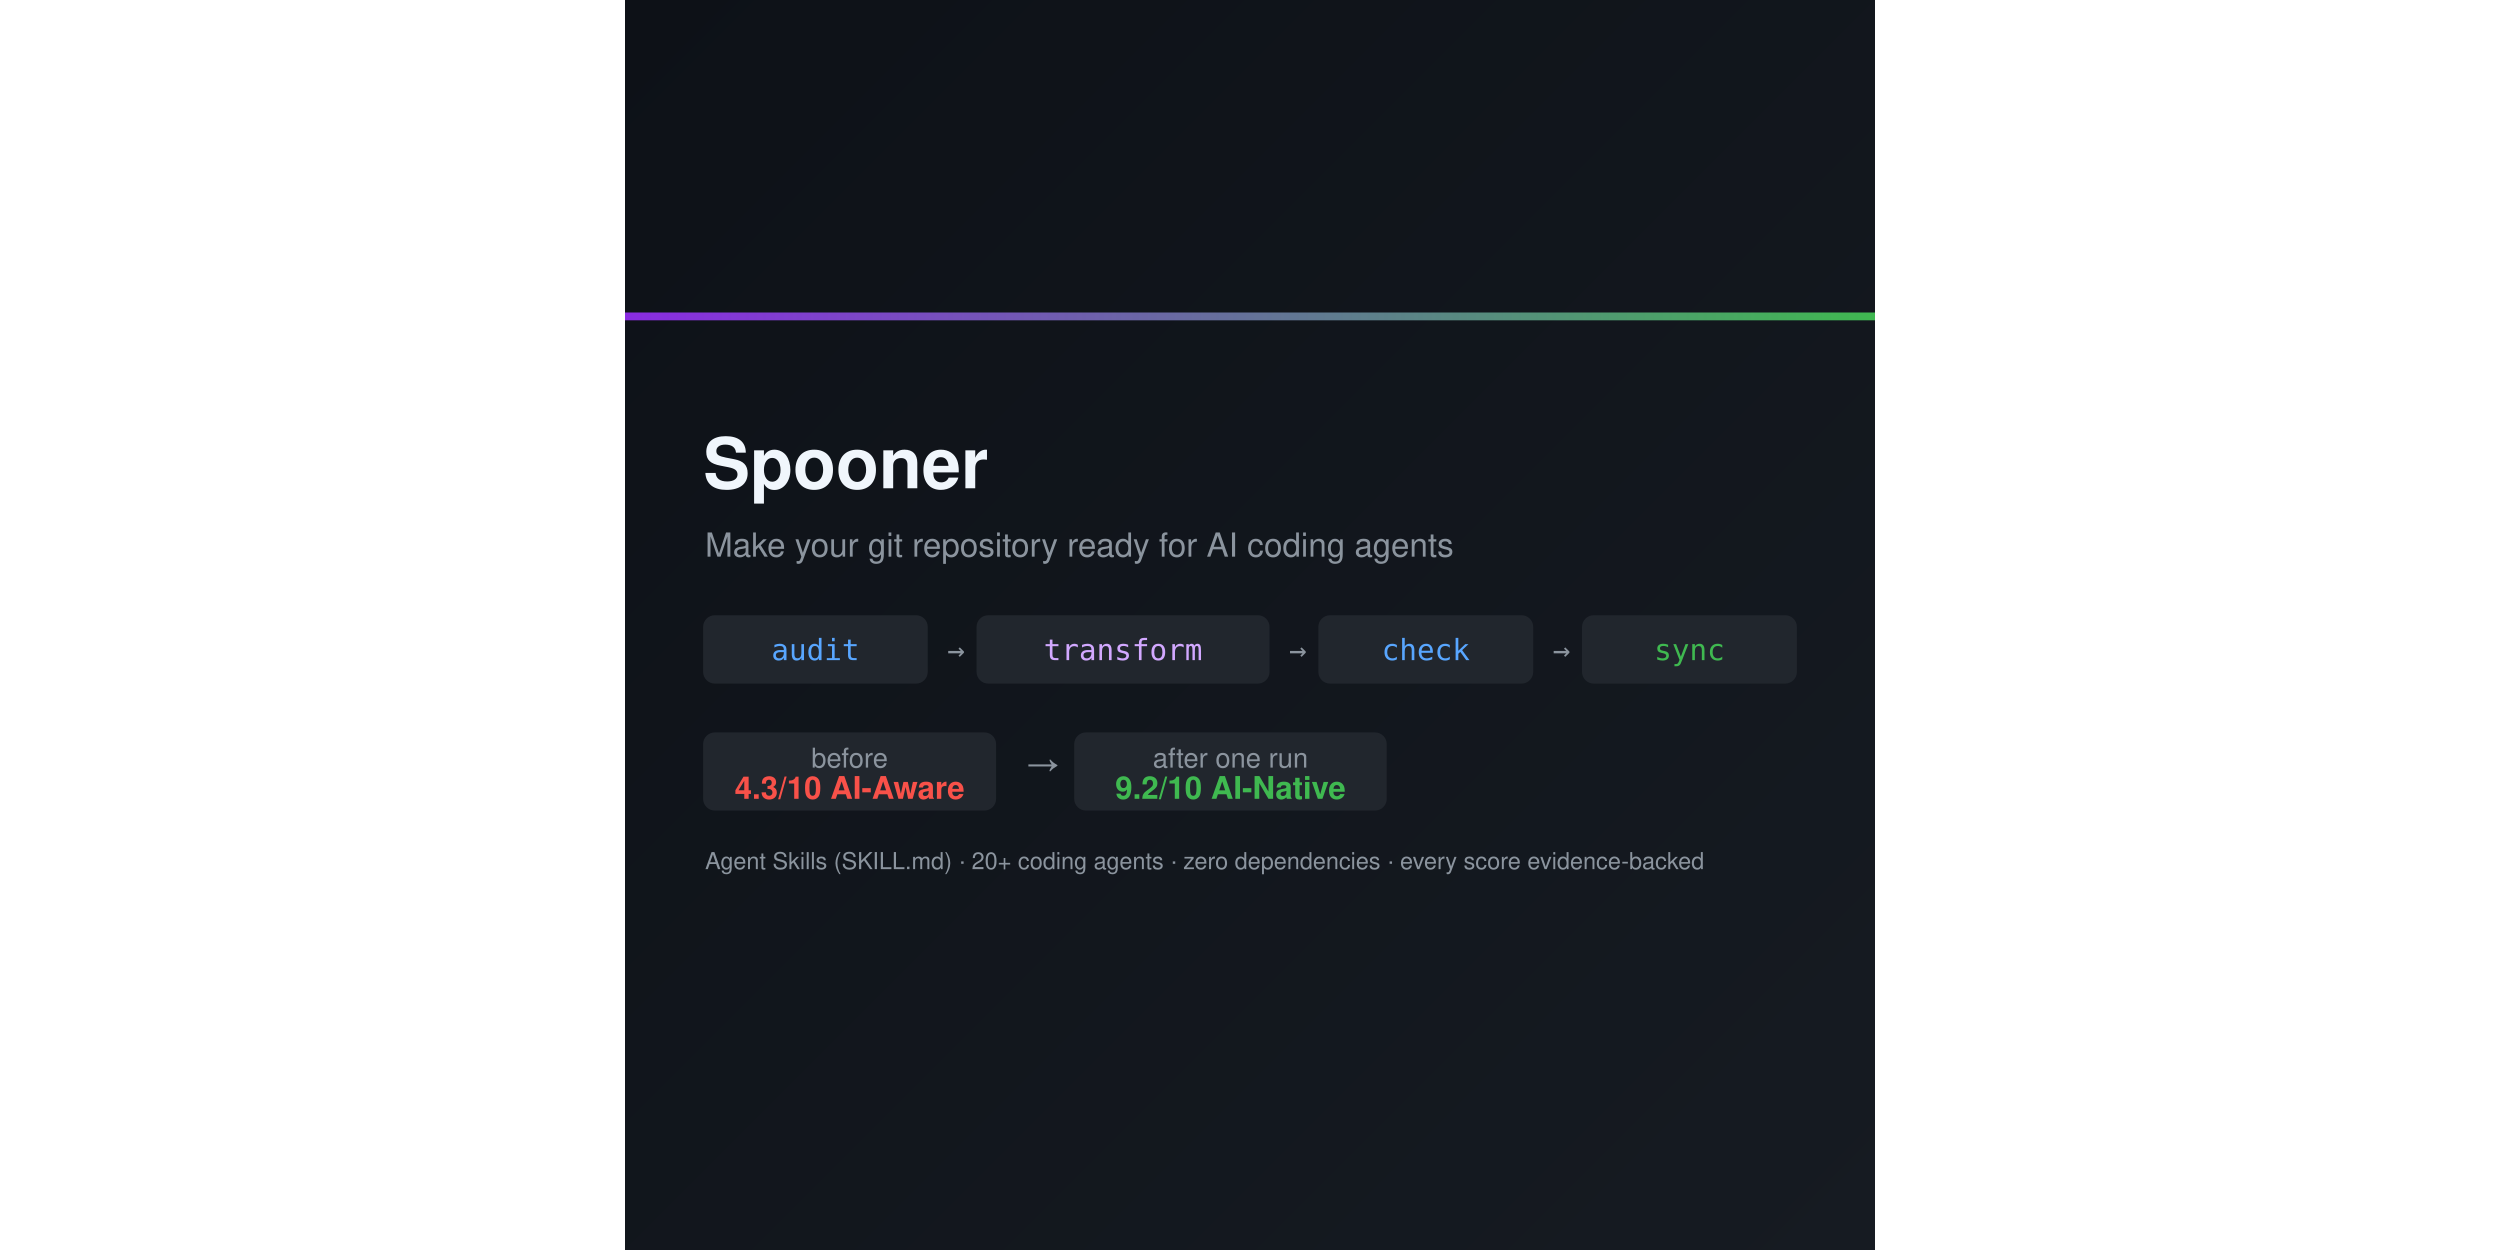
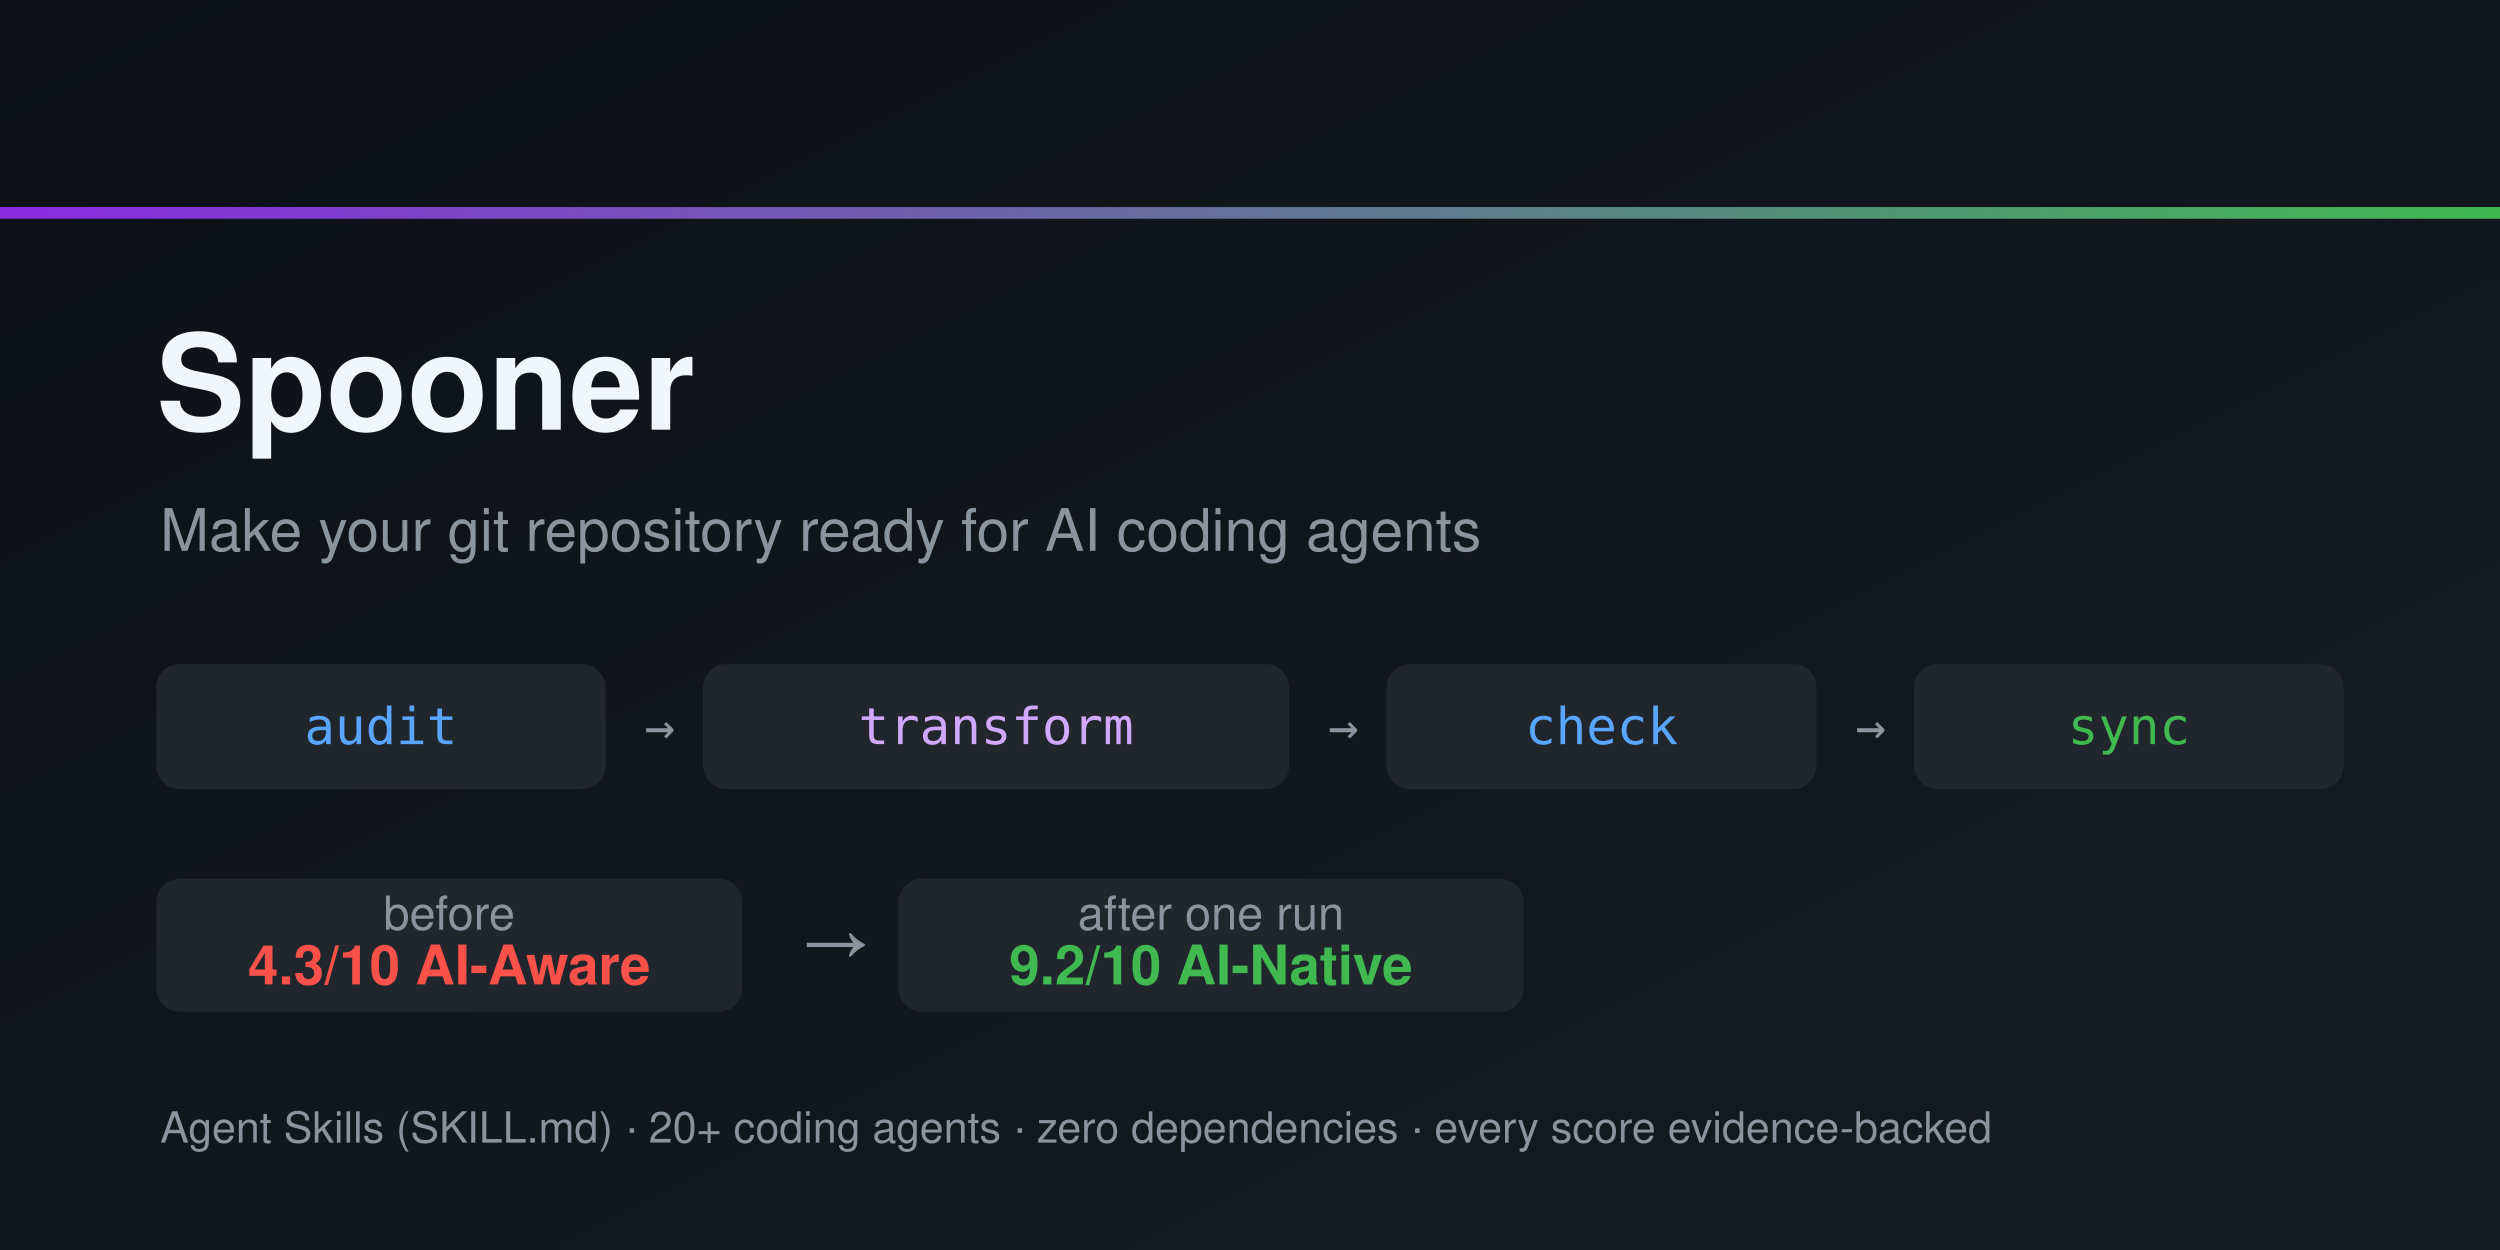
- <svg xmlns="http://www.w3.org/2000/svg" width="1280" height="640" viewBox="0 0 1280 1280" role="img" aria-label="Spooner — make your git repository ready for AI: audit → transform → check → sync, 4.3/10 → 9.2/10">
+ <svg xmlns="http://www.w3.org/2000/svg" width="1280" height="640" viewBox="0 0 1280 640" role="img" aria-label="Spooner — make your git repository ready for AI: audit → transform → check → sync, 4.3/10 → 9.2/10">
  <defs>
    <linearGradient id="bg" x1="0" y1="0" x2="1" y2="1">
      <stop offset="0%" stop-color="#0d1117" />
      <stop offset="100%" stop-color="#161b22" />
    </linearGradient>
    <linearGradient id="accent" x1="0" y1="0" x2="1" y2="0">
      <stop offset="0%" stop-color="#8A2BE2" />
      <stop offset="100%" stop-color="#3fb950" />
    </linearGradient>
  </defs>
-   <rect width="1280" height="1280" fill="url(#bg)" />
-   <rect x="0" y="320" width="1280" height="8" fill="url(#accent)" />
-   <text x="80" y="500" font-family="-apple-system, Segoe UI, Helvetica, Arial, sans-serif" font-size="72" font-weight="700" fill="#f0f6fc">Spooner</text>
-   <text x="82" y="570" font-family="-apple-system, Segoe UI, Helvetica, Arial, sans-serif" font-size="34" fill="#8b949e">Make your git repository ready for AI coding agents</text>
-   <g font-family="SFMono-Regular, Menlo, Consolas, monospace" font-size="30">
-     <rect x="80" y="630" width="230" height="70" rx="12" fill="#21262d" />
-     <text x="195" y="676" text-anchor="middle" fill="#58a6ff">audit</text>
-     <text x="330" y="676" fill="#8b949e">→</text>
-     <rect x="360" y="630" width="300" height="70" rx="12" fill="#21262d" />
-     <text x="510" y="676" text-anchor="middle" fill="#d2a8ff">transform</text>
-     <text x="680" y="676" fill="#8b949e">→</text>
-     <rect x="710" y="630" width="220" height="70" rx="12" fill="#21262d" />
-     <text x="820" y="676" text-anchor="middle" fill="#58a6ff">check</text>
-     <text x="950" y="676" fill="#8b949e">→</text>
-     <rect x="980" y="630" width="220" height="70" rx="12" fill="#21262d" />
-     <text x="1090" y="676" text-anchor="middle" fill="#3fb950">sync</text>
+   <rect width="1280" height="640" fill="url(#bg)" />
+   <rect x="0" y="106" width="1280" height="6" fill="url(#accent)" />
+   <text x="80" y="220" font-family="-apple-system, Segoe UI, Helvetica, Arial, sans-serif" font-size="68" font-weight="700" fill="#f0f6fc">Spooner</text>
+   <text x="82" y="282" font-family="-apple-system, Segoe UI, Helvetica, Arial, sans-serif" font-size="30" fill="#8b949e">Make your git repository ready for AI coding agents</text>
+   <g font-family="SFMono-Regular, Menlo, Consolas, monospace" font-size="26">
+     <rect x="80" y="340" width="230" height="64" rx="12" fill="#21262d" />
+     <text x="195" y="381" text-anchor="middle" fill="#58a6ff">audit</text>
+     <text x="330" y="381" fill="#8b949e">→</text>
+     <rect x="360" y="340" width="300" height="64" rx="12" fill="#21262d" />
+     <text x="510" y="381" text-anchor="middle" fill="#d2a8ff">transform</text>
+     <text x="680" y="381" fill="#8b949e">→</text>
+     <rect x="710" y="340" width="220" height="64" rx="12" fill="#21262d" />
+     <text x="820" y="381" text-anchor="middle" fill="#58a6ff">check</text>
+     <text x="950" y="381" fill="#8b949e">→</text>
+     <rect x="980" y="340" width="220" height="64" rx="12" fill="#21262d" />
+     <text x="1090" y="381" text-anchor="middle" fill="#3fb950">sync</text>
  </g>
  <g font-family="-apple-system, Segoe UI, Helvetica, Arial, sans-serif">
-     <rect x="80" y="750" width="300" height="80" rx="12" fill="#21262d" />
-     <text x="230" y="786" text-anchor="middle" font-size="28" fill="#8b949e">before</text>
-     <text x="230" y="818" text-anchor="middle" font-size="32" font-weight="700" fill="#f85149">4.3/10 AI-Aware</text>
-     <text x="410" y="795" font-size="36" fill="#8b949e">→</text>
-     <rect x="460" y="750" width="320" height="80" rx="12" fill="#21262d" />
-     <text x="620" y="786" text-anchor="middle" font-size="28" fill="#8b949e">after one run</text>
-     <text x="620" y="818" text-anchor="middle" font-size="32" font-weight="700" fill="#3fb950">9.2/10 AI-Native</text>
+     <rect x="80" y="450" width="300" height="68" rx="12" fill="#21262d" />
+     <text x="230" y="476" text-anchor="middle" font-size="24" fill="#8b949e">before</text>
+     <text x="230" y="504" text-anchor="middle" font-size="28" font-weight="700" fill="#f85149">4.3/10 AI-Aware</text>
+     <text x="410" y="495" font-size="36" fill="#8b949e">→</text>
+     <rect x="460" y="450" width="320" height="68" rx="12" fill="#21262d" />
+     <text x="620" y="476" text-anchor="middle" font-size="24" fill="#8b949e">after one run</text>
+     <text x="620" y="504" text-anchor="middle" font-size="28" font-weight="700" fill="#3fb950">9.2/10 AI-Native</text>
  </g>
-   <text x="82" y="890" font-family="-apple-system, Segoe UI, Helvetica, Arial, sans-serif" font-size="24" fill="#8b949e">Agent Skills (SKILL.md) · 20+ coding agents · zero dependencies · every score evidence-backed</text>
+   <text x="82" y="585" font-family="-apple-system, Segoe UI, Helvetica, Arial, sans-serif" font-size="22" fill="#8b949e">Agent Skills (SKILL.md) · 20+ coding agents · zero dependencies · every score evidence-backed</text>
</svg>
